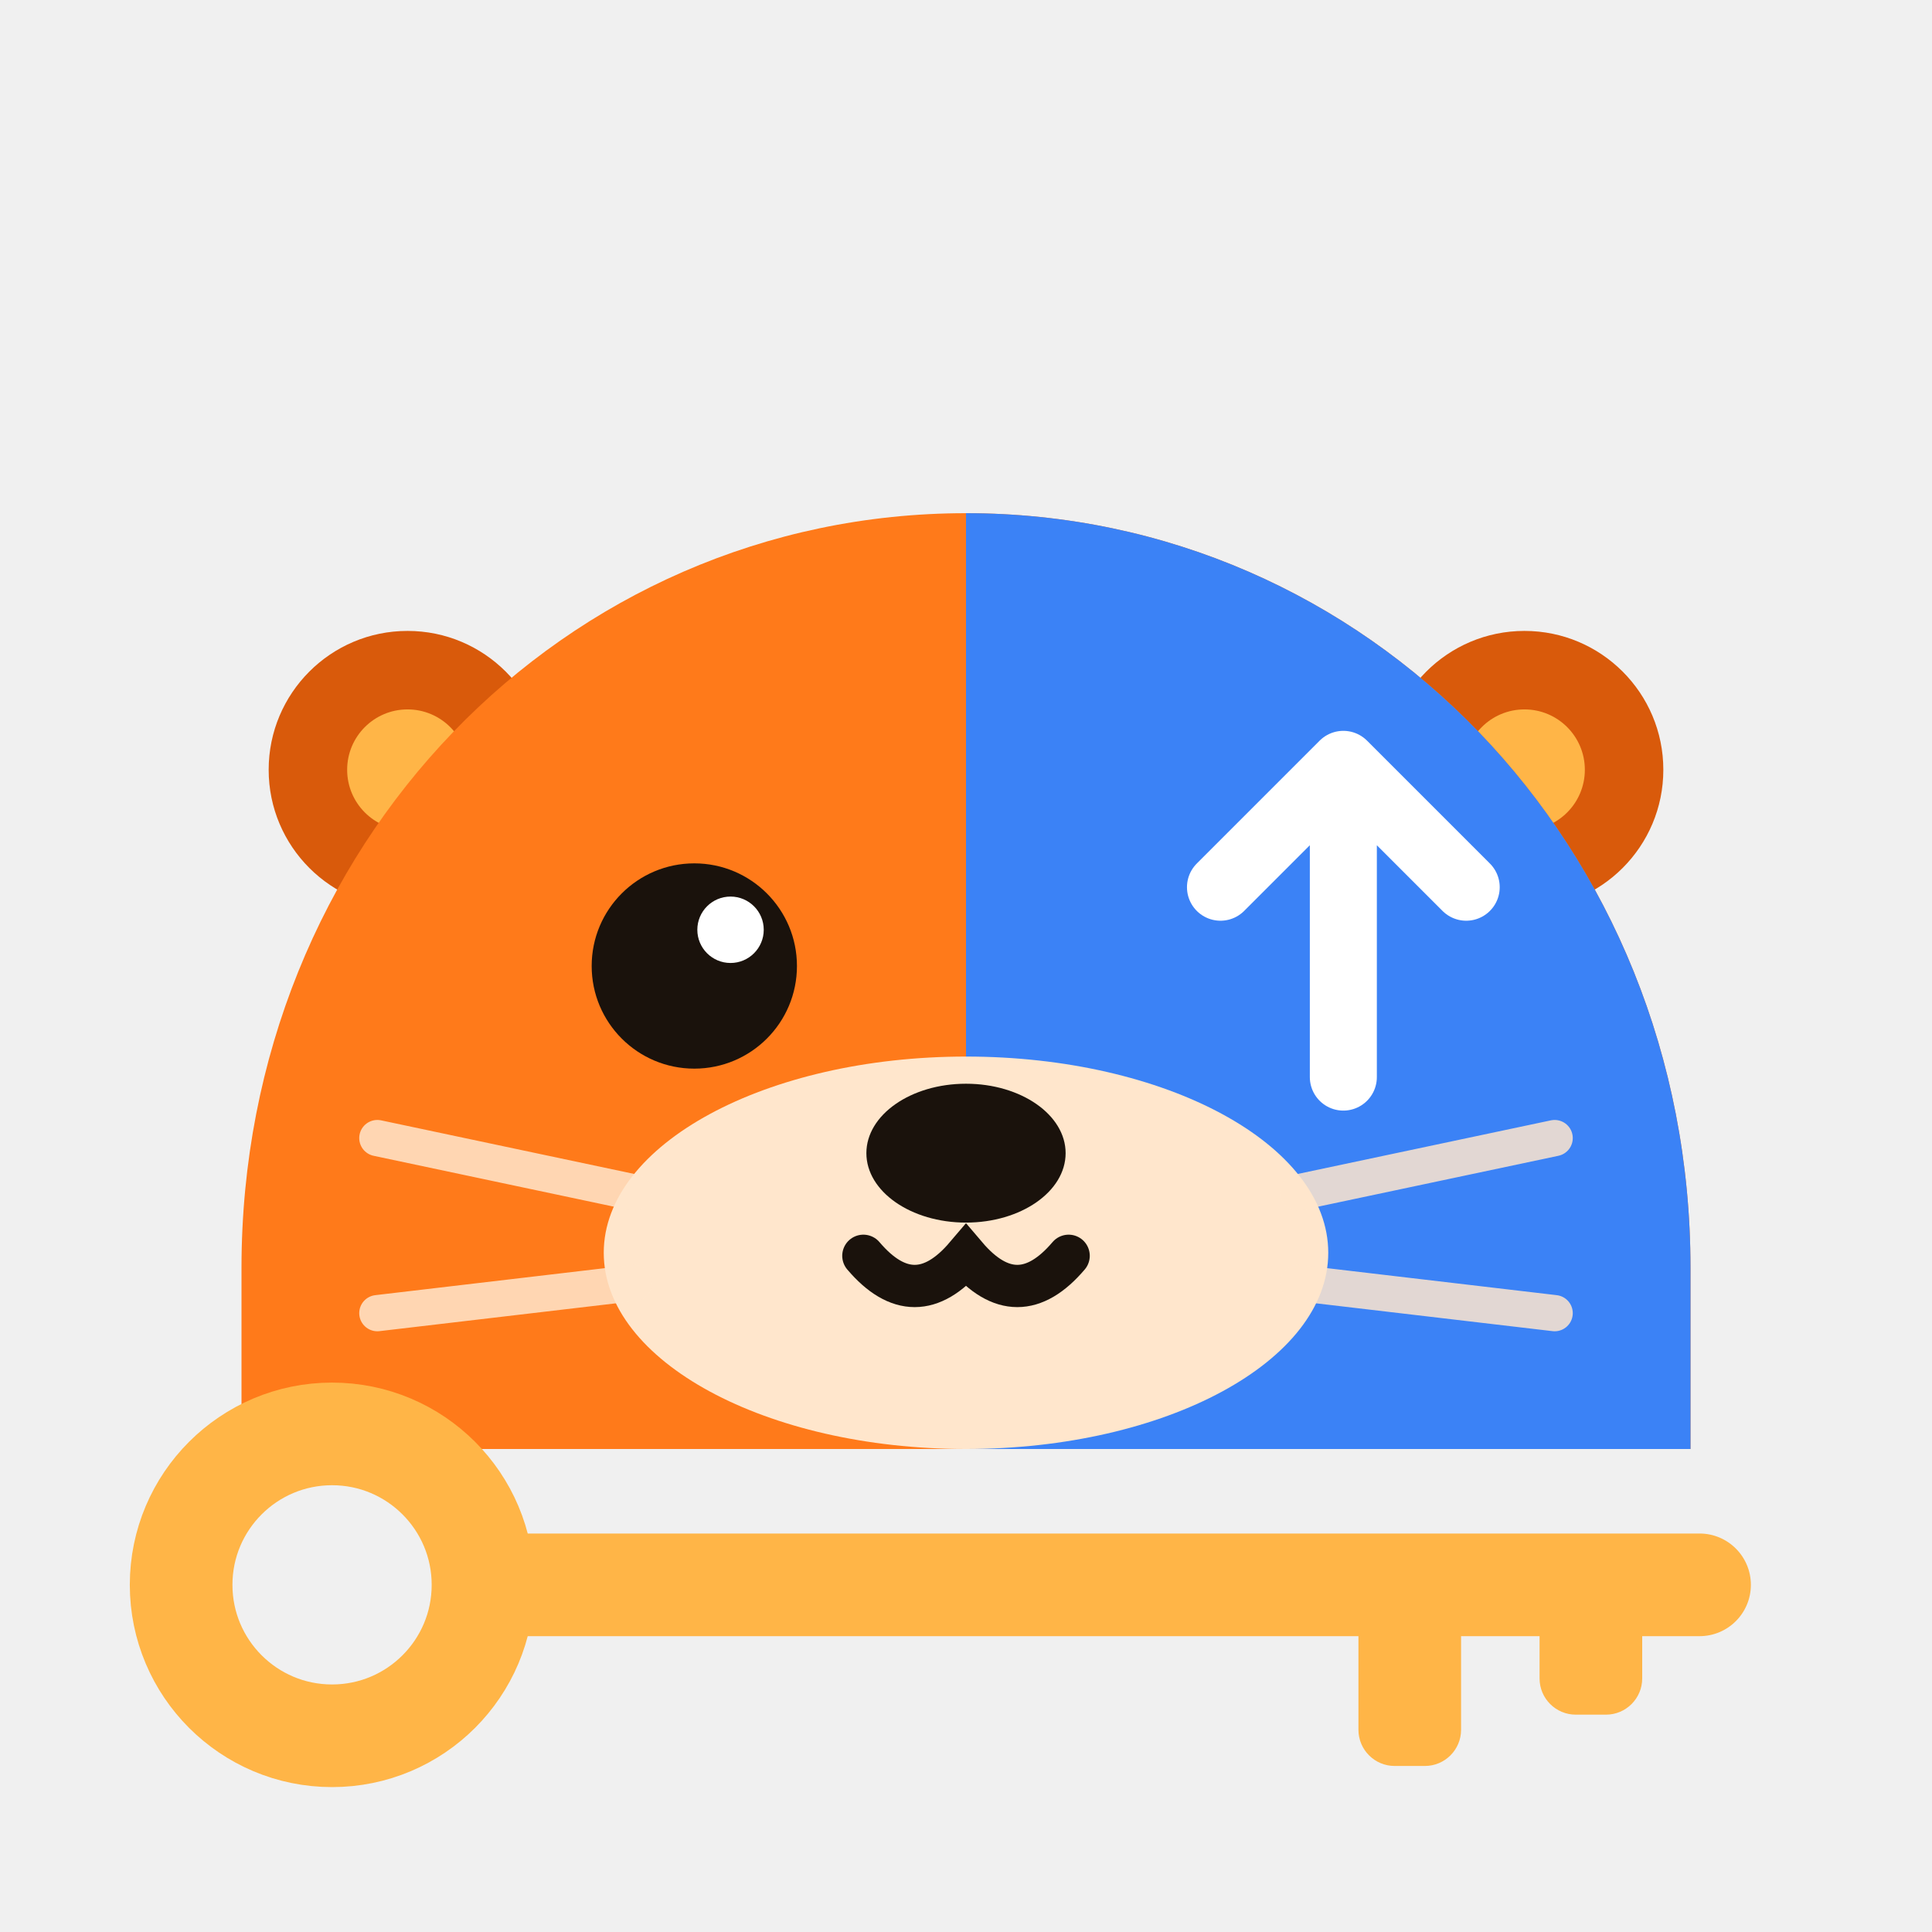
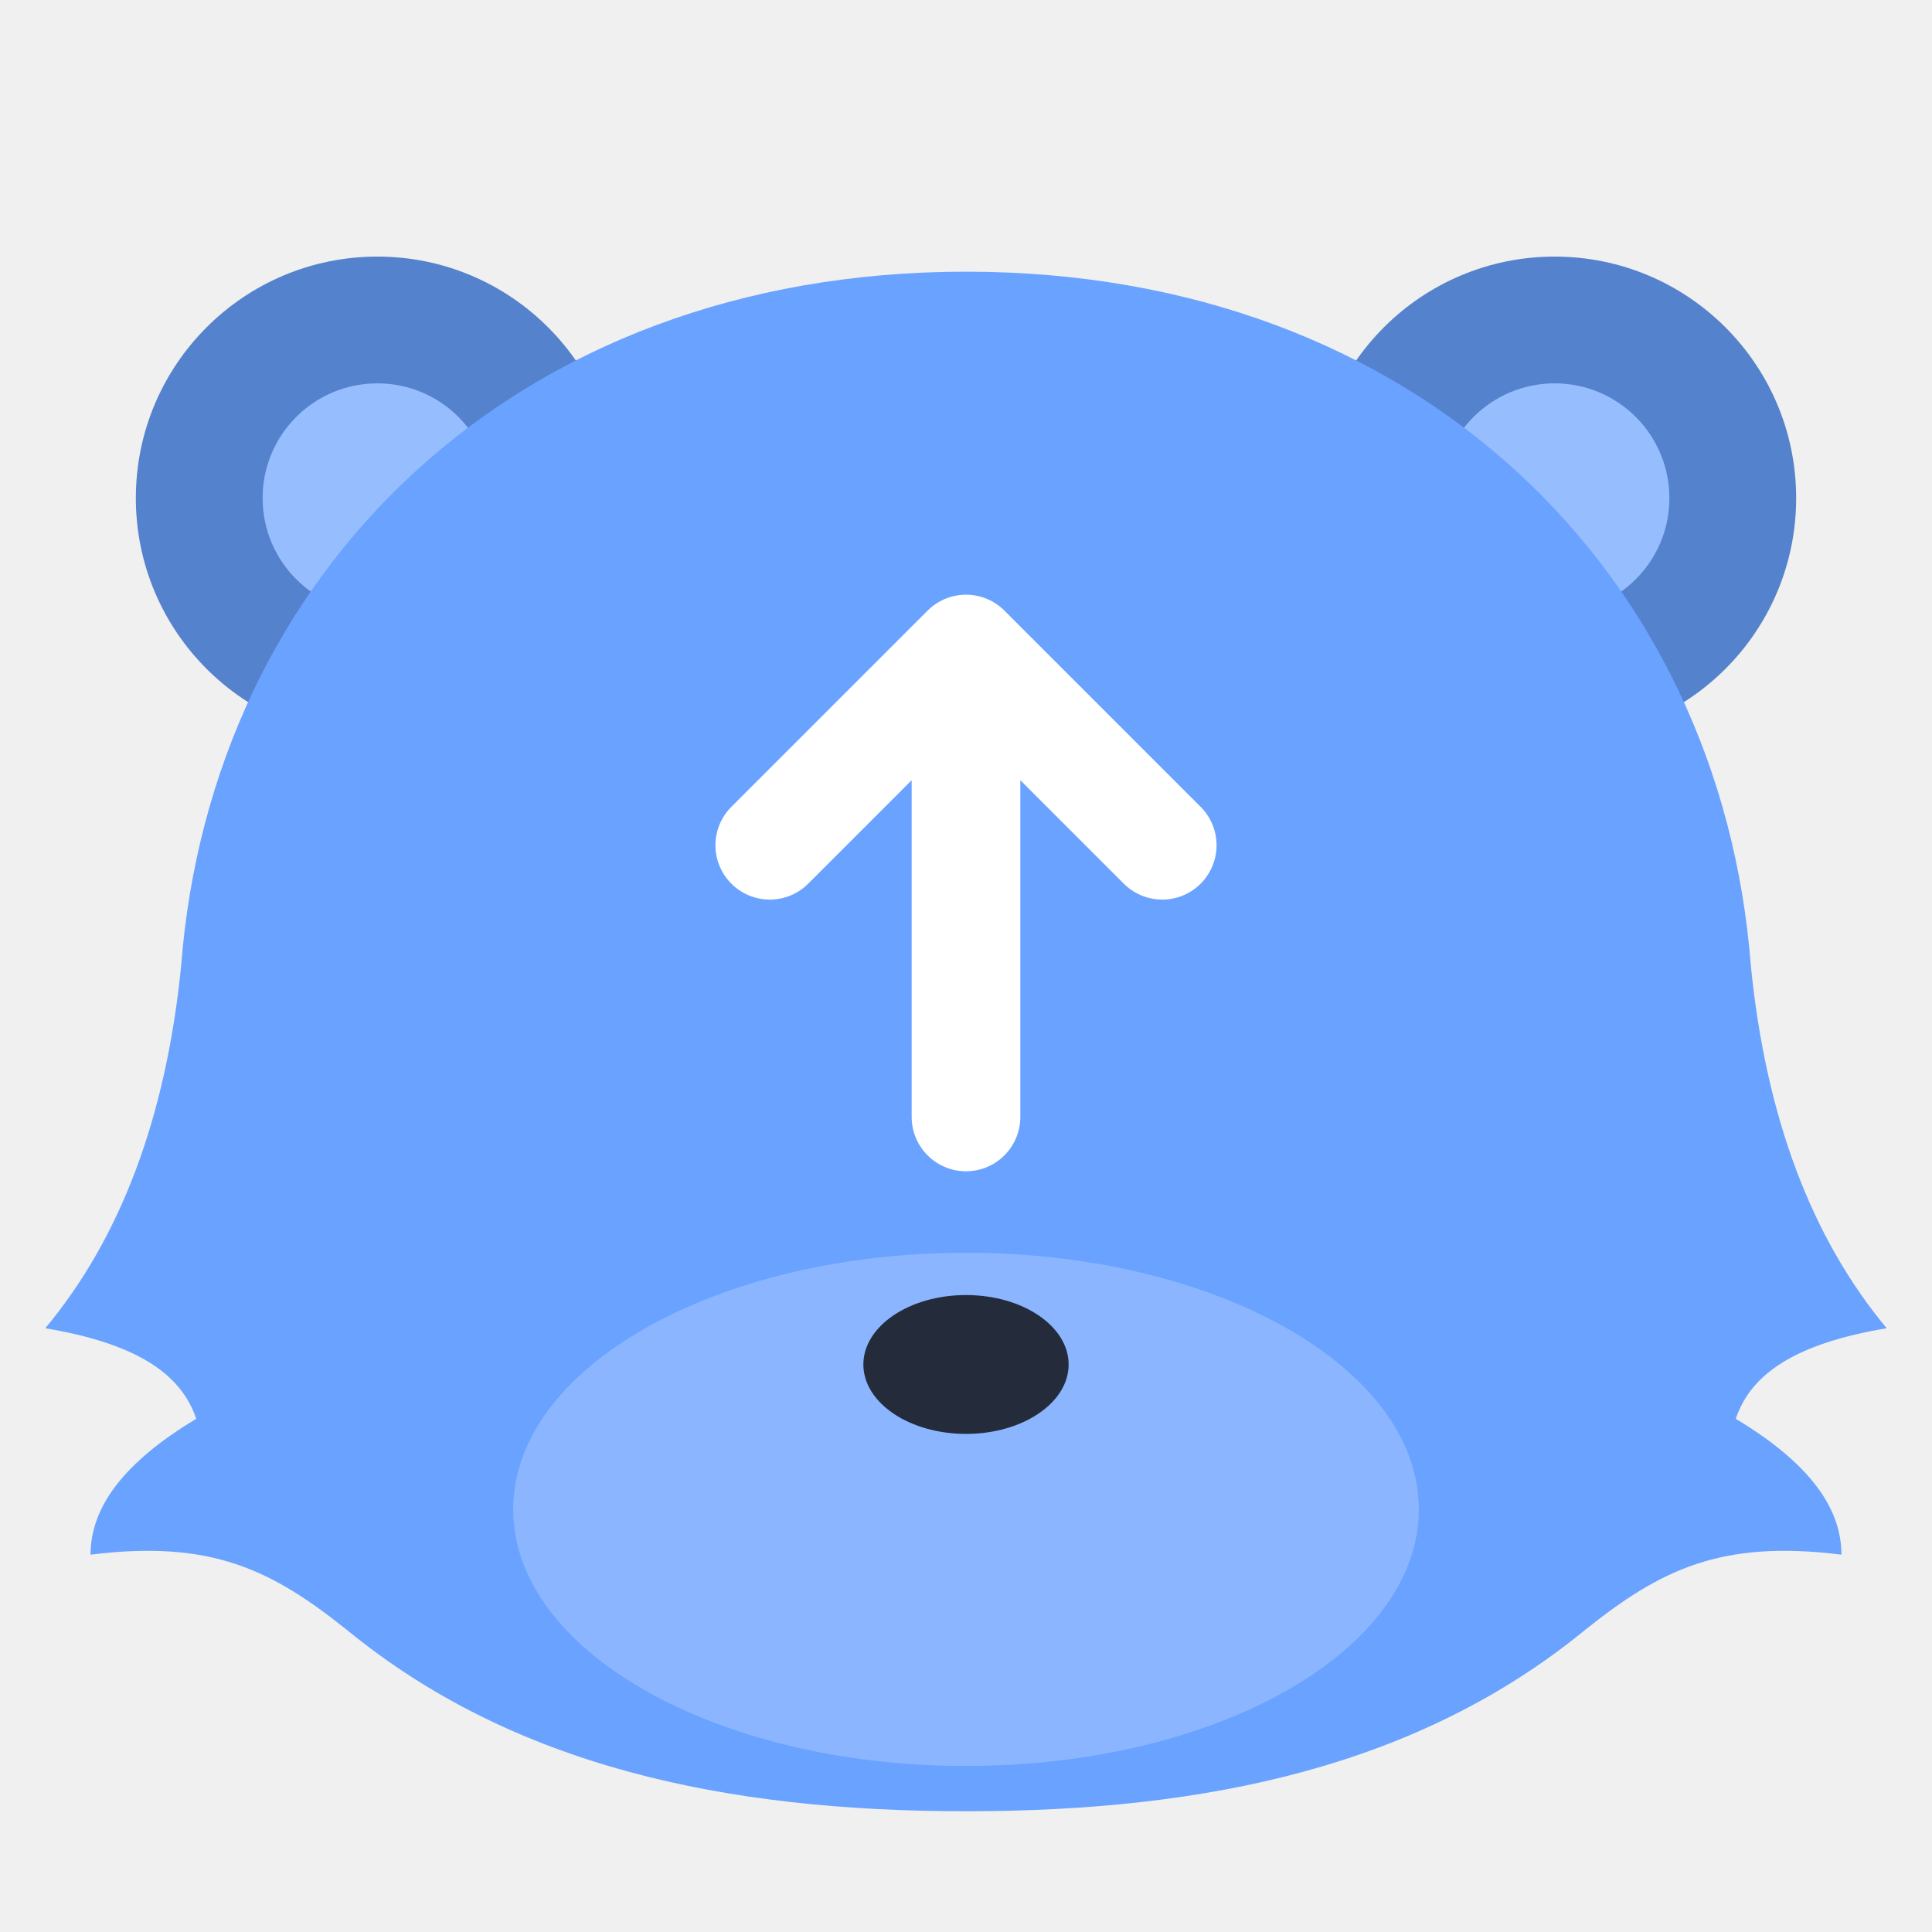
<svg xmlns="http://www.w3.org/2000/svg" width="128" height="128" viewBox="0 0 64 64">
  <g fill="none">
-     <circle cx="13.5" cy="25.5" r="4.6" fill="#d95a0b" />
-     <circle cx="50.5" cy="25.5" r="4.6" fill="#d95a0b" />
-     <circle cx="13.5" cy="25.5" r="2" fill="#ffb547" />
-     <circle cx="50.5" cy="25.5" r="2" fill="#ffb547" />
-     <clipPath id="head-updates">
-       <path d="M8 42c0-14 10.7-25 24-25s24 11 24 25v6H8z" />
-     </clipPath>
-     <path d="M8 42c0-14 10.7-25 24-25s24 11 24 25v6H8z" fill="#ff7a1a" />
-     <circle cx="23" cy="32" r="3.4" fill="#1a120c" />
-     <circle cx="24.2" cy="30.8" r="1.1" fill="#fff" />
-     <g clip-path="url(#head-updates)">
-       <rect x="32" width="32" height="64" fill="#3b82f6" />
-       <g transform="translate(44.5 30.5) scale(.74) translate(-46 -28)">
-         <path d="M46 35V21M40.5 26.5 46 21l5.5 5.5" stroke="#fff" stroke-width="3" stroke-linecap="round" stroke-linejoin="round" />
-       </g>
-     </g>
-     <ellipse cx="32" cy="41.5" rx="12" ry="6.5" fill="#ffe6cc" />
-     <path d="M21 39.5l-8.5-1.8M21 42.5l-8.5 1M43 39.5l8.5-1.8M43 42.5l8.5 1" stroke="#ffe6cc" stroke-opacity=".85" stroke-width="1.2" stroke-linecap="round" />
-     <ellipse cx="32" cy="38.2" rx="3.3" ry="2.3" fill="#1a120c" />
-     <path d="M28.6 41.6q1.7 2 3.4 0q1.7 2 3.4 0" stroke="#1a120c" stroke-width="1.4" stroke-linecap="round" />
-     <circle cx="11" cy="52.5" r="5" stroke="#ffb547" stroke-width="3.4" />
-     <rect x="15.5" y="50.8" width="42.5" height="3.4" rx="1.7" fill="#ffb547" />
-     <rect x="45" y="52" width="3.4" height="6.5" rx="1.2" fill="#ffb547" />
-     <rect x="51" y="52" width="3.4" height="4.8" rx="1.2" fill="#ffb547" />
+     <circle cx="12.5" cy="16.5" r="8" fill="#5582cc" />
+     <circle cx="12.5" cy="16.5" r="3.8" fill="#6aa2ff" />
+     <circle cx="12.5" cy="16.5" r="3.8" fill="#fff" fill-opacity=".3" />
+     <circle cx="51.5" cy="16.5" r="8" fill="#5582cc" />
+     <circle cx="51.5" cy="16.5" r="3.8" fill="#6aa2ff" />
+     <circle cx="51.5" cy="16.5" r="3.8" fill="#fff" fill-opacity=".3" />
+     <path d="M32 9C47 9 57 19 58 32C58.5 37 60 41 62.5 44C59.5 44.5 58 45.5 57.5 47C60 48.5 61 50 61 51.5C57 51 55 52 52.5 54C47 58.5 40 60 32 60C24 60 17 58.5 11.5 54C9 52 7 51 3 51.5C3 50 4 48.5 6.5 47C6 45.5 4.5 44.5 1.5 44C4 41 5.5 37 6 32C7 19 17 9 32 9Z" fill="#6aa2ff" />
+     <ellipse cx="32" cy="50" rx="15" ry="8.5" fill="#fff" fill-opacity=".22" />
+     <ellipse cx="32" cy="45.2" rx="3.4" ry="2.3" fill="#0b0b0c" fill-opacity="0.8" />
+     <path d="M32 37V21.5M25.5 28 32 21.5l6.5 6.5" stroke="#fff" stroke-width="3.6" stroke-linecap="round" stroke-linejoin="round" />
  </g>
</svg>
